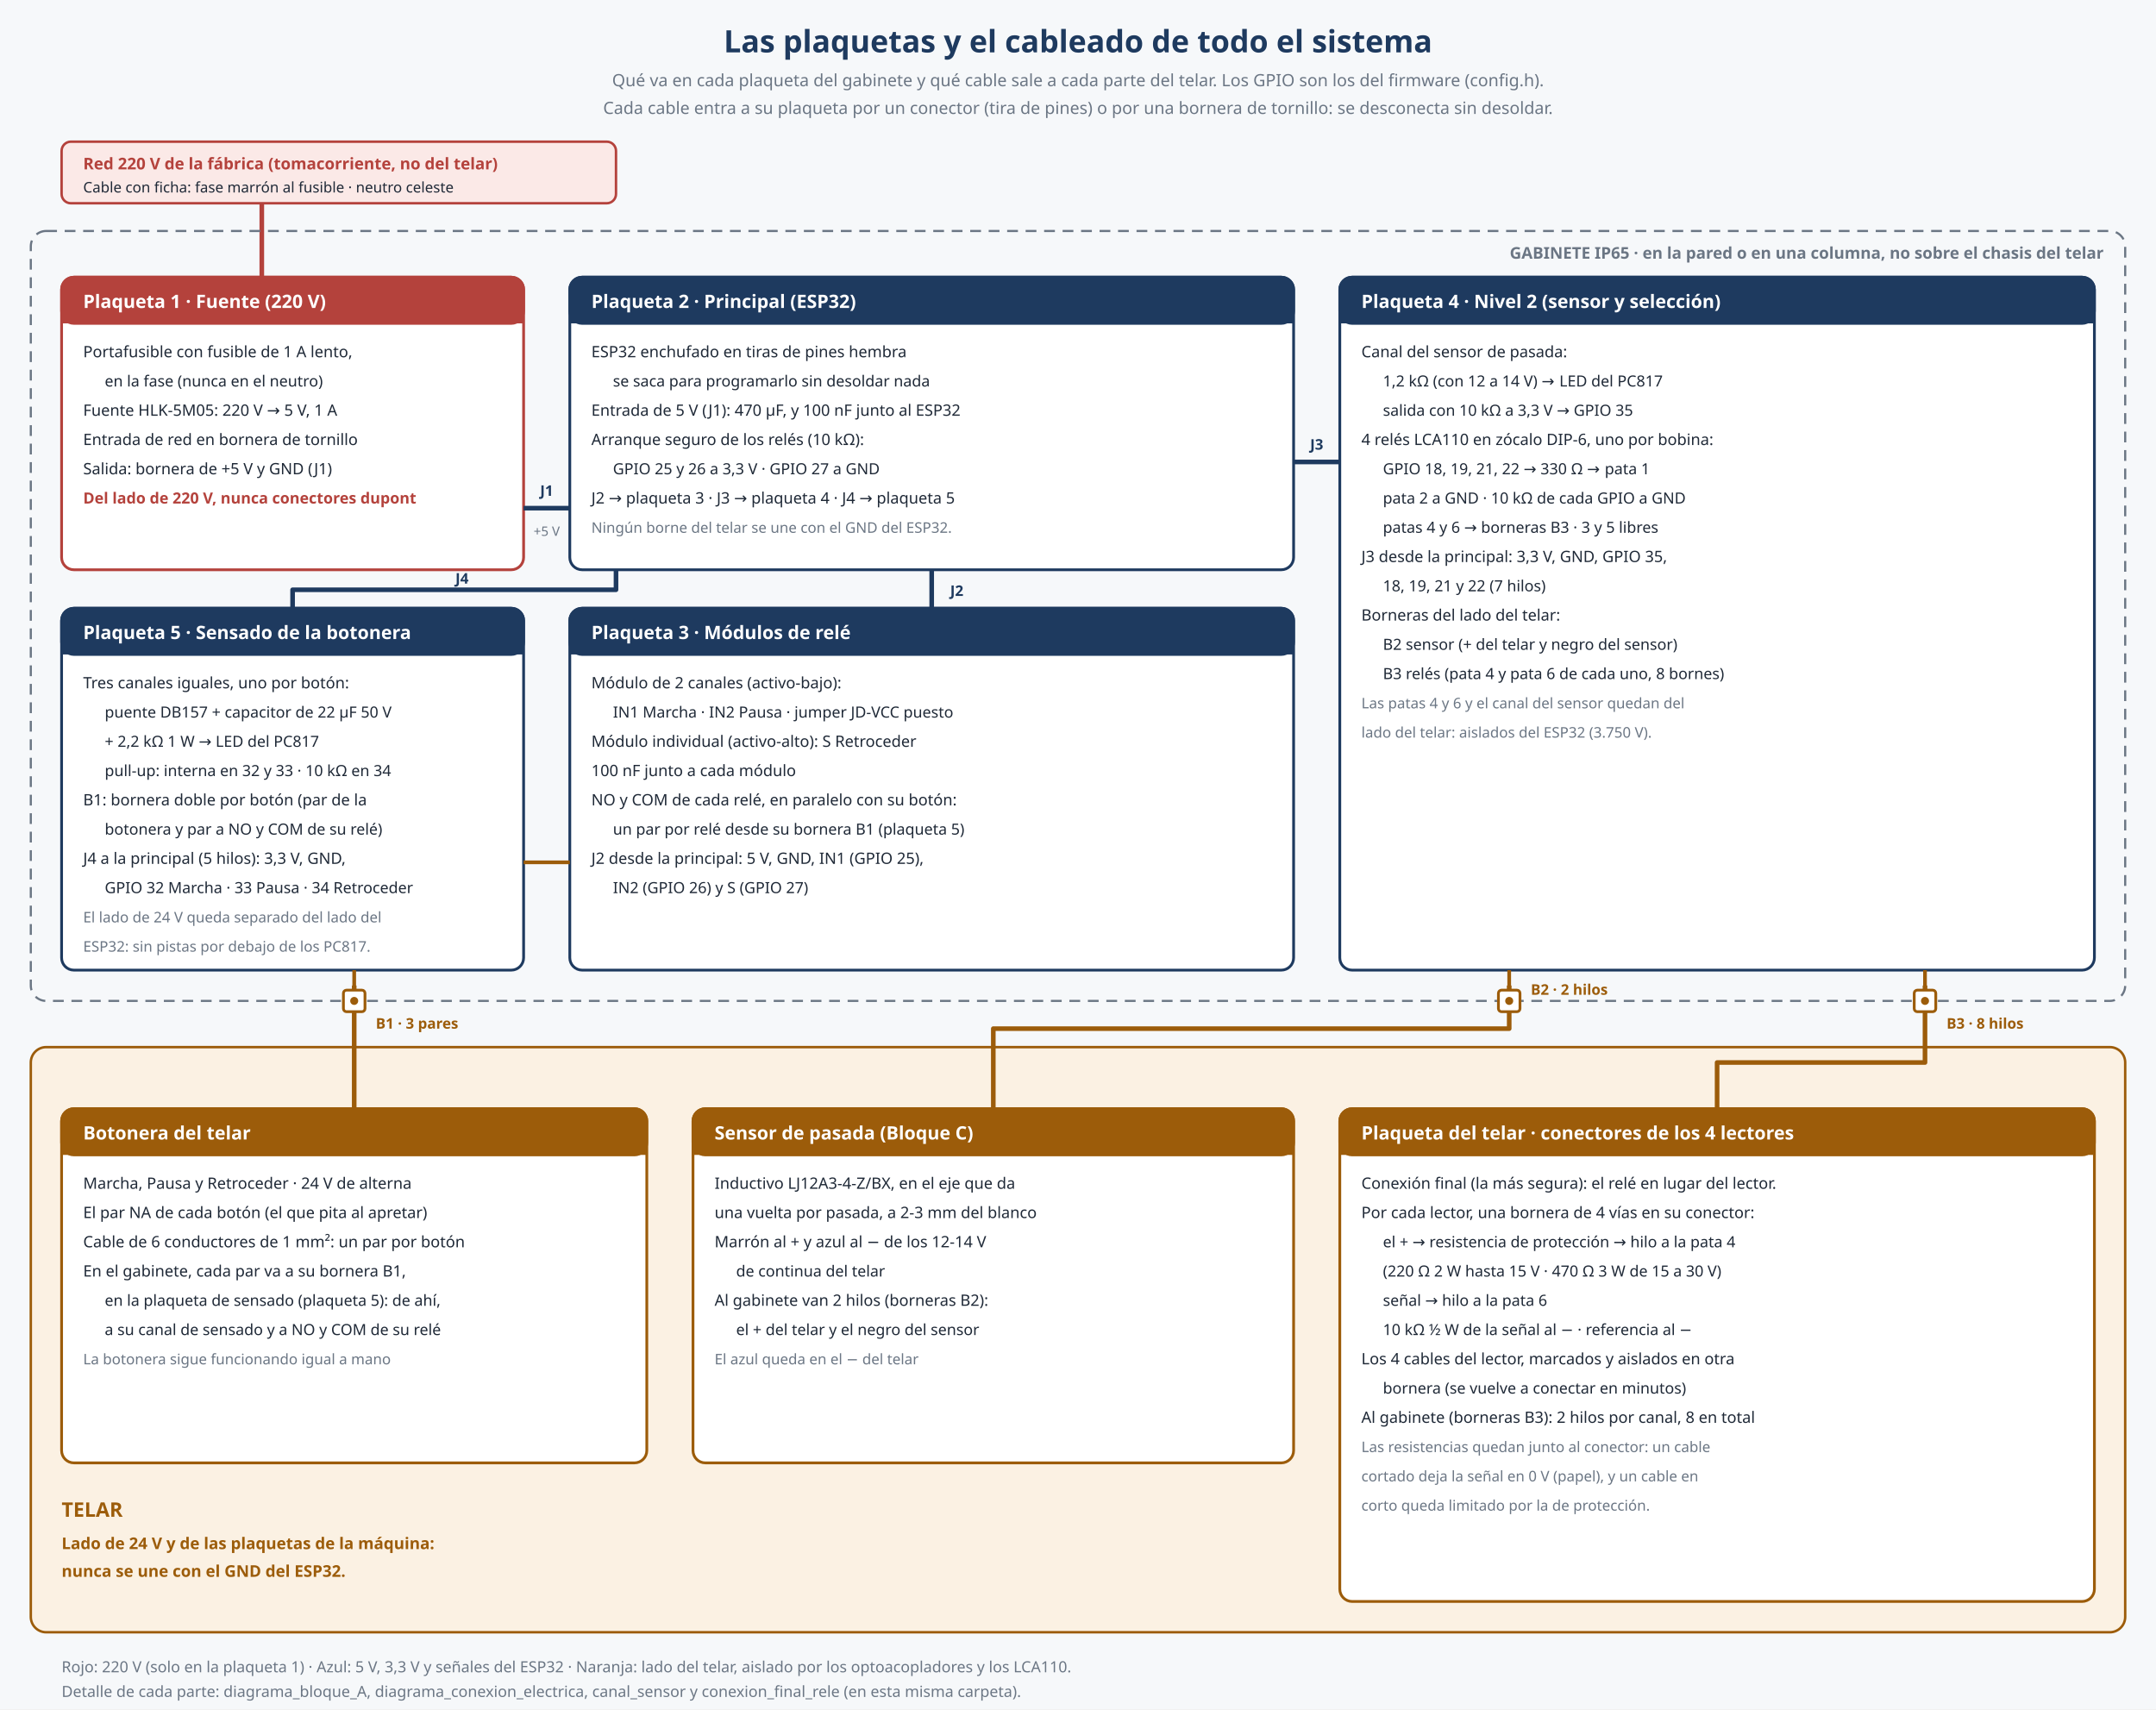
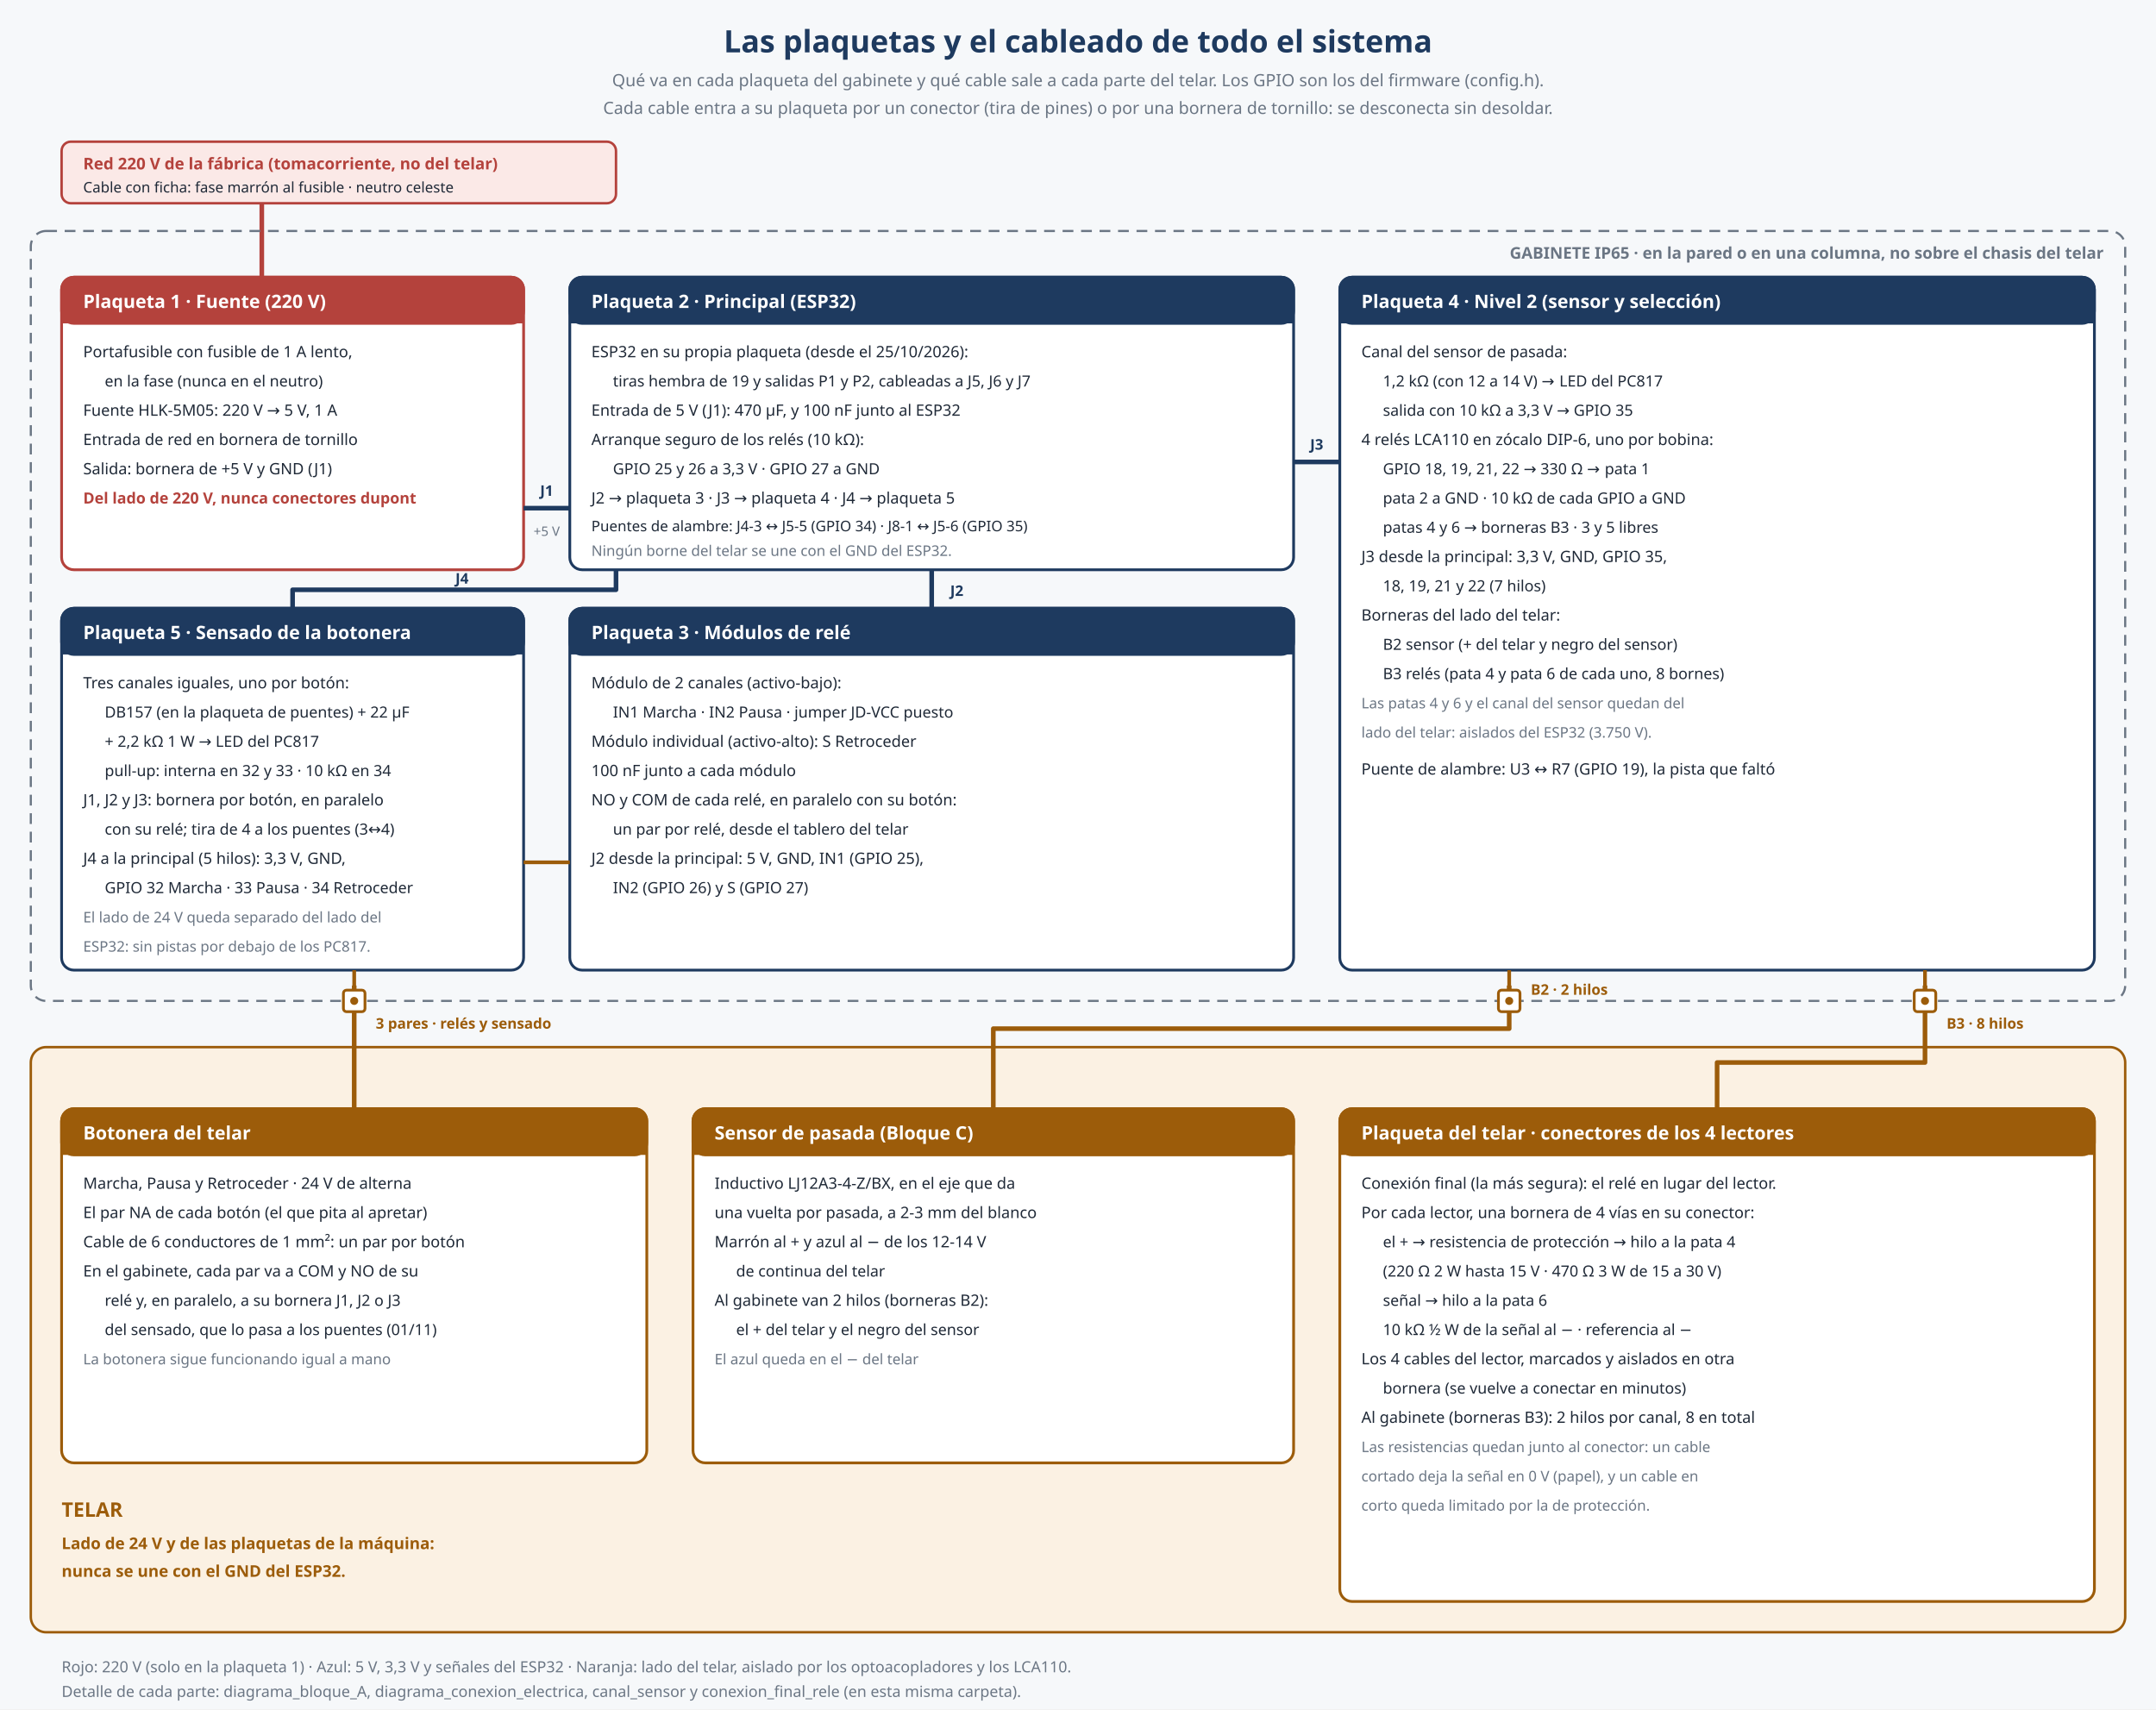
<svg xmlns="http://www.w3.org/2000/svg" viewBox="0 0 1400 1110" font-family="IBM Plex Sans, system-ui, sans-serif">
  <rect width="1400" height="1110" fill="#F6F8FA" />
  <text x="700.0" y="34" font-size="20" font-weight="bold" fill="#1E3A5F" text-anchor="middle" font-family="Questrial, IBM Plex Sans, sans-serif">Las plaquetas y el cableado de todo el sistema</text>
  <text x="700.0" y="56" font-size="11" font-weight="normal" fill="#6B7684" text-anchor="middle">Qué va en cada plaqueta del gabinete y qué cable sale a cada parte del telar. Los GPIO son los del firmware (config.h).</text>
  <text x="700.0" y="74" font-size="11" font-weight="normal" fill="#6B7684" text-anchor="middle">Cada cable entra a su plaqueta por un conector (tira de pines) o por una bornera de tornillo: se desconecta sin desoldar.</text>
  <rect x="40" y="92" width="360" height="40" rx="6" fill="#FBE9E7" stroke="#B4423C" stroke-width="1.6" />
  <text x="54" y="110" font-size="10.5" font-weight="bold" fill="#B4423C" text-anchor="start">Red 220 V de la fábrica (tomacorriente, no del telar)</text>
  <text x="54" y="125" font-size="9.5" font-weight="normal" fill="#1F2937" text-anchor="start">Cable con ficha: fase marrón al fusible · neutro celeste</text>
  <polyline points="170,132 170,180" fill="none" stroke="#B4423C" stroke-width="3" stroke-linejoin="round" />
  <rect x="20" y="150" width="1360" height="500" rx="10" fill="none" stroke="#6B7684" stroke-width="1.4" stroke-dasharray="7 5" />
  <text x="1366" y="168" font-size="10.5" font-weight="bold" fill="#6B7684" text-anchor="end">GABINETE IP65 · en la pared o en una columna, no sobre el chasis del telar</text>
  <rect x="40" y="180" width="300" height="190" rx="8" fill="#FFFFFF" stroke="#B4423C" stroke-width="1.8" />
  <rect x="40" y="180" width="300" height="30" rx="8" fill="#B4423C" stroke="#B4423C" stroke-width="1.8" />
  <rect x="40" y="196" width="300" height="14" rx="0" fill="#B4423C" stroke="#B4423C" stroke-width="0" />
  <text x="54" y="200" font-size="12" font-weight="bold" fill="#FFFFFF" text-anchor="start">Plaqueta 1 · Fuente (220 V)</text>
  <text x="54" y="232" font-size="10.2" font-weight="normal" fill="#1F2937" text-anchor="start">Portafusible con fusible de 1 A lento,</text>
  <text x="68" y="251" font-size="10" font-weight="normal" fill="#1F2937" text-anchor="start">en la fase (nunca en el neutro)</text>
  <text x="54" y="270" font-size="10.2" font-weight="normal" fill="#1F2937" text-anchor="start">Fuente HLK-5M05: 220 V → 5 V, 1 A</text>
  <text x="54" y="289" font-size="10.2" font-weight="normal" fill="#1F2937" text-anchor="start">Entrada de red en bornera de tornillo</text>
  <text x="54" y="308" font-size="10.2" font-weight="normal" fill="#1F2937" text-anchor="start">Salida: bornera de +5 V y GND (J1)</text>
  <text x="54" y="327" font-size="10" font-weight="bold" fill="#B4423C" text-anchor="start">Del lado de 220 V, nunca conectores dupont</text>
  <rect x="40" y="395" width="300" height="235" rx="8" fill="#FFFFFF" stroke="#1E3A5F" stroke-width="1.8" />
  <rect x="40" y="395" width="300" height="30" rx="8" fill="#1E3A5F" stroke="#1E3A5F" stroke-width="1.8" />
  <rect x="40" y="411" width="300" height="14" rx="0" fill="#1E3A5F" stroke="#1E3A5F" stroke-width="0" />
  <text x="54" y="415" font-size="12" font-weight="bold" fill="#FFFFFF" text-anchor="start">Plaqueta 5 · Sensado de la botonera</text>
  <text x="54" y="447" font-size="10.2" font-weight="normal" fill="#1F2937" text-anchor="start">Tres canales iguales, uno por botón:</text>
-   <text x="68" y="466" font-size="10" font-weight="normal" fill="#1F2937" text-anchor="start">puente DB157 + capacitor de 22 µF 50 V</text>
+   <text x="68" y="466" font-size="10" font-weight="normal" fill="#1F2937" text-anchor="start">DB157 (en la plaqueta de puentes) + 22 µF</text>
  <text x="68" y="485" font-size="10" font-weight="normal" fill="#1F2937" text-anchor="start">+ 2,2 kΩ 1 W → LED del PC817</text>
  <text x="68" y="504" font-size="10" font-weight="normal" fill="#1F2937" text-anchor="start">pull-up: interna en 32 y 33 · 10 kΩ en 34</text>
-   <text x="54" y="523" font-size="10.2" font-weight="normal" fill="#1F2937" text-anchor="start">B1: bornera doble por botón (par de la</text>
-   <text x="68" y="542" font-size="10" font-weight="normal" fill="#1F2937" text-anchor="start">botonera y par a NO y COM de su relé)</text>
+   <text x="54" y="523" font-size="10.2" font-weight="normal" fill="#1F2937" text-anchor="start">J1, J2 y J3: bornera por botón, en paralelo</text>
+   <text x="68" y="542" font-size="10" font-weight="normal" fill="#1F2937" text-anchor="start">con su relé; tira de 4 a los puentes (3↔4)</text>
  <text x="54" y="561" font-size="10.2" font-weight="normal" fill="#1F2937" text-anchor="start">J4 a la principal (5 hilos): 3,3 V, GND,</text>
  <text x="68" y="580" font-size="10" font-weight="normal" fill="#1F2937" text-anchor="start">GPIO 32 Marcha · 33 Pausa · 34 Retroceder</text>
  <text x="54" y="599" font-size="9.5" font-weight="normal" fill="#6B7684" text-anchor="start">El lado de 24 V queda separado del lado del</text>
  <text x="54" y="618" font-size="9.5" font-weight="normal" fill="#6B7684" text-anchor="start">ESP32: sin pistas por debajo de los PC817.</text>
  <rect x="370" y="395" width="470" height="235" rx="8" fill="#FFFFFF" stroke="#1E3A5F" stroke-width="1.8" />
  <rect x="370" y="395" width="470" height="30" rx="8" fill="#1E3A5F" stroke="#1E3A5F" stroke-width="1.8" />
  <rect x="370" y="411" width="470" height="14" rx="0" fill="#1E3A5F" stroke="#1E3A5F" stroke-width="0" />
  <text x="384" y="415" font-size="12" font-weight="bold" fill="#FFFFFF" text-anchor="start">Plaqueta 3 · Módulos de relé</text>
  <text x="384" y="447" font-size="10.2" font-weight="normal" fill="#1F2937" text-anchor="start">Módulo de 2 canales (activo-bajo):</text>
  <text x="398" y="466" font-size="10" font-weight="normal" fill="#1F2937" text-anchor="start">IN1 Marcha · IN2 Pausa · jumper JD-VCC puesto</text>
  <text x="384" y="485" font-size="10.2" font-weight="normal" fill="#1F2937" text-anchor="start">Módulo individual (activo-alto): S Retroceder</text>
  <text x="384" y="504" font-size="10.2" font-weight="normal" fill="#1F2937" text-anchor="start">100 nF junto a cada módulo</text>
  <text x="384" y="523" font-size="10.2" font-weight="normal" fill="#1F2937" text-anchor="start">NO y COM de cada relé, en paralelo con su botón:</text>
-   <text x="398" y="542" font-size="10" font-weight="normal" fill="#1F2937" text-anchor="start">un par por relé desde su bornera B1 (plaqueta 5)</text>
+   <text x="398" y="542" font-size="10" font-weight="normal" fill="#1F2937" text-anchor="start">un par por relé, desde el tablero del telar</text>
  <text x="384" y="561" font-size="10.2" font-weight="normal" fill="#1F2937" text-anchor="start">J2 desde la principal: 5 V, GND, IN1 (GPIO 25),</text>
  <text x="398" y="580" font-size="10" font-weight="normal" fill="#1F2937" text-anchor="start">IN2 (GPIO 26) y S (GPIO 27)</text>
  <rect x="370" y="180" width="470" height="190" rx="8" fill="#FFFFFF" stroke="#1E3A5F" stroke-width="1.8" />
  <rect x="370" y="180" width="470" height="30" rx="8" fill="#1E3A5F" stroke="#1E3A5F" stroke-width="1.8" />
  <rect x="370" y="196" width="470" height="14" rx="0" fill="#1E3A5F" stroke="#1E3A5F" stroke-width="0" />
  <text x="384" y="200" font-size="12" font-weight="bold" fill="#FFFFFF" text-anchor="start">Plaqueta 2 · Principal (ESP32)</text>
-   <text x="384" y="232" font-size="10.2" font-weight="normal" fill="#1F2937" text-anchor="start">ESP32 enchufado en tiras de pines hembra</text>
-   <text x="398" y="251" font-size="10" font-weight="normal" fill="#1F2937" text-anchor="start">se saca para programarlo sin desoldar nada</text>
+   <text x="384" y="232" font-size="10.2" font-weight="normal" fill="#1F2937" text-anchor="start">ESP32 en su propia plaqueta (desde el 25/10/2026):</text>
+   <text x="398" y="251" font-size="10" font-weight="normal" fill="#1F2937" text-anchor="start">tiras hembra de 19 y salidas P1 y P2, cableadas a J5, J6 y J7</text>
  <text x="384" y="270" font-size="10.2" font-weight="normal" fill="#1F2937" text-anchor="start">Entrada de 5 V (J1): 470 µF, y 100 nF junto al ESP32</text>
  <text x="384" y="289" font-size="10.2" font-weight="normal" fill="#1F2937" text-anchor="start">Arranque seguro de los relés (10 kΩ):</text>
  <text x="398" y="308" font-size="10" font-weight="normal" fill="#1F2937" text-anchor="start">GPIO 25 y 26 a 3,3 V · GPIO 27 a GND</text>
  <text x="384" y="327" font-size="10.2" font-weight="normal" fill="#1F2937" text-anchor="start">J2 → plaqueta 3 · J3 → plaqueta 4 · J4 → plaqueta 5</text>
-   <text x="384" y="346" font-size="9.5" font-weight="normal" fill="#6B7684" text-anchor="start">Ningún borne del telar se une con el GND del ESP32.</text>
+   <text x="384" y="345" font-size="9.5" font-weight="normal" fill="#1F2937" text-anchor="start">Puentes de alambre: J4-3 ↔ J5-5 (GPIO 34) · J8-1 ↔ J5-6 (GPIO 35)</text>
+   <text x="384" y="361" font-size="9.5" font-weight="normal" fill="#6B7684" text-anchor="start">Ningún borne del telar se une con el GND del ESP32.</text>
  <rect x="870" y="180" width="490" height="450" rx="8" fill="#FFFFFF" stroke="#1E3A5F" stroke-width="1.8" />
  <rect x="870" y="180" width="490" height="30" rx="8" fill="#1E3A5F" stroke="#1E3A5F" stroke-width="1.8" />
  <rect x="870" y="196" width="490" height="14" rx="0" fill="#1E3A5F" stroke="#1E3A5F" stroke-width="0" />
  <text x="884" y="200" font-size="12" font-weight="bold" fill="#FFFFFF" text-anchor="start">Plaqueta 4 · Nivel 2 (sensor y selección)</text>
  <text x="884" y="232" font-size="10.2" font-weight="normal" fill="#1F2937" text-anchor="start">Canal del sensor de pasada:</text>
  <text x="898" y="251" font-size="10" font-weight="normal" fill="#1F2937" text-anchor="start">1,2 kΩ (con 12 a 14 V) → LED del PC817</text>
  <text x="898" y="270" font-size="10" font-weight="normal" fill="#1F2937" text-anchor="start">salida con 10 kΩ a 3,3 V → GPIO 35</text>
  <text x="884" y="289" font-size="10.2" font-weight="normal" fill="#1F2937" text-anchor="start">4 relés LCA110 en zócalo DIP-6, uno por bobina:</text>
  <text x="898" y="308" font-size="10" font-weight="normal" fill="#1F2937" text-anchor="start">GPIO 18, 19, 21, 22 → 330 Ω → pata 1</text>
  <text x="898" y="327" font-size="10" font-weight="normal" fill="#1F2937" text-anchor="start">pata 2 a GND · 10 kΩ de cada GPIO a GND</text>
  <text x="898" y="346" font-size="10" font-weight="normal" fill="#1F2937" text-anchor="start">patas 4 y 6 → borneras B3 · 3 y 5 libres</text>
  <text x="884" y="365" font-size="10.2" font-weight="normal" fill="#1F2937" text-anchor="start">J3 desde la principal: 3,3 V, GND, GPIO 35,</text>
  <text x="898" y="384" font-size="10" font-weight="normal" fill="#1F2937" text-anchor="start">18, 19, 21 y 22 (7 hilos)</text>
  <text x="884" y="403" font-size="10.2" font-weight="normal" fill="#1F2937" text-anchor="start">Borneras del lado del telar:</text>
  <text x="898" y="422" font-size="10" font-weight="normal" fill="#1F2937" text-anchor="start">B2 sensor (+ del telar y negro del sensor)</text>
  <text x="898" y="441" font-size="10" font-weight="normal" fill="#1F2937" text-anchor="start">B3 relés (pata 4 y pata 6 de cada uno, 8 bornes)</text>
  <text x="884" y="460" font-size="9.5" font-weight="normal" fill="#6B7684" text-anchor="start">Las patas 4 y 6 y el canal del sensor quedan del</text>
  <text x="884" y="479" font-size="9.5" font-weight="normal" fill="#6B7684" text-anchor="start">lado del telar: aislados del ESP32 (3.750 V).</text>
+   <text x="884" y="503" font-size="10.2" font-weight="normal" fill="#1F2937" text-anchor="start">Puente de alambre: U3 ↔ R7 (GPIO 19), la pista que faltó</text>
  <line x1="340" y1="330" x2="370" y2="330" stroke="#1E3A5F" stroke-width="3" />
  <text x="355" y="322" font-size="9.5" font-weight="bold" fill="#1E3A5F" text-anchor="middle">J1</text>
  <text x="355" y="348" font-size="8.5" font-weight="normal" fill="#6B7684" text-anchor="middle">+5 V</text>
  <line x1="605" y1="370" x2="605" y2="395" stroke="#1E3A5F" stroke-width="3" />
  <text x="617" y="387" font-size="9.5" font-weight="bold" fill="#1E3A5F" text-anchor="start">J2</text>
  <line x1="840" y1="300" x2="870" y2="300" stroke="#1E3A5F" stroke-width="3" />
  <text x="855" y="292" font-size="9.5" font-weight="bold" fill="#1E3A5F" text-anchor="middle">J3</text>
  <polyline points="400,370 400,383 190,383 190,395" fill="none" stroke="#1E3A5F" stroke-width="3" stroke-linejoin="round" />
  <text x="300" y="379" font-size="9.5" font-weight="bold" fill="#1E3A5F" text-anchor="middle">J4</text>
  <line x1="340" y1="560" x2="370" y2="560" stroke="#9C5C0A" stroke-width="2.4" />
  <rect x="20" y="680" width="1360" height="380" rx="10" fill="#FBF1E3" stroke="#9C5C0A" stroke-width="1.6" />
  <text x="40" y="985" font-size="13" font-weight="bold" fill="#9C5C0A" text-anchor="start">TELAR</text>
  <text x="40" y="1006" font-size="10.5" font-weight="bold" fill="#9C5C0A" text-anchor="start">Lado de 24 V y de las plaquetas de la máquina:</text>
  <text x="40" y="1024" font-size="10.5" font-weight="bold" fill="#9C5C0A" text-anchor="start">nunca se une con el GND del ESP32.</text>
  <rect x="40" y="720" width="380" height="230" rx="8" fill="#FFFFFF" stroke="#9C5C0A" stroke-width="1.8" />
  <rect x="40" y="720" width="380" height="30" rx="8" fill="#9C5C0A" stroke="#9C5C0A" stroke-width="1.8" />
  <rect x="40" y="736" width="380" height="14" rx="0" fill="#9C5C0A" stroke="#9C5C0A" stroke-width="0" />
  <text x="54" y="740" font-size="12" font-weight="bold" fill="#FFFFFF" text-anchor="start">Botonera del telar</text>
  <text x="54" y="772" font-size="10.2" font-weight="normal" fill="#1F2937" text-anchor="start">Marcha, Pausa y Retroceder · 24 V de alterna</text>
  <text x="54" y="791" font-size="10.2" font-weight="normal" fill="#1F2937" text-anchor="start">El par NA de cada botón (el que pita al apretar)</text>
  <text x="54" y="810" font-size="10.2" font-weight="normal" fill="#1F2937" text-anchor="start">Cable de 6 conductores de 1 mm²: un par por botón</text>
-   <text x="54" y="829" font-size="10.2" font-weight="normal" fill="#1F2937" text-anchor="start">En el gabinete, cada par va a su bornera B1,</text>
-   <text x="68" y="848" font-size="10" font-weight="normal" fill="#1F2937" text-anchor="start">en la plaqueta de sensado (plaqueta 5): de ahí,</text>
-   <text x="68" y="867" font-size="10" font-weight="normal" fill="#1F2937" text-anchor="start">a su canal de sensado y a NO y COM de su relé</text>
+   <text x="54" y="829" font-size="10.2" font-weight="normal" fill="#1F2937" text-anchor="start">En el gabinete, cada par va a COM y NO de su</text>
+   <text x="68" y="848" font-size="10" font-weight="normal" fill="#1F2937" text-anchor="start">relé y, en paralelo, a su bornera J1, J2 o J3</text>
+   <text x="68" y="867" font-size="10" font-weight="normal" fill="#1F2937" text-anchor="start">del sensado, que lo pasa a los puentes (01/11)</text>
  <text x="54" y="886" font-size="9.5" font-weight="normal" fill="#6B7684" text-anchor="start">La botonera sigue funcionando igual a mano</text>
  <rect x="450" y="720" width="390" height="230" rx="8" fill="#FFFFFF" stroke="#9C5C0A" stroke-width="1.8" />
  <rect x="450" y="720" width="390" height="30" rx="8" fill="#9C5C0A" stroke="#9C5C0A" stroke-width="1.8" />
  <rect x="450" y="736" width="390" height="14" rx="0" fill="#9C5C0A" stroke="#9C5C0A" stroke-width="0" />
  <text x="464" y="740" font-size="12" font-weight="bold" fill="#FFFFFF" text-anchor="start">Sensor de pasada (Bloque C)</text>
  <text x="464" y="772" font-size="10.2" font-weight="normal" fill="#1F2937" text-anchor="start">Inductivo LJ12A3-4-Z/BX, en el eje que da</text>
  <text x="464" y="791" font-size="10.2" font-weight="normal" fill="#1F2937" text-anchor="start">una vuelta por pasada, a 2-3 mm del blanco</text>
  <text x="464" y="810" font-size="10.2" font-weight="normal" fill="#1F2937" text-anchor="start">Marrón al + y azul al − de los 12-14 V</text>
  <text x="478" y="829" font-size="10" font-weight="normal" fill="#1F2937" text-anchor="start">de continua del telar</text>
  <text x="464" y="848" font-size="10.2" font-weight="normal" fill="#1F2937" text-anchor="start">Al gabinete van 2 hilos (borneras B2):</text>
  <text x="478" y="867" font-size="10" font-weight="normal" fill="#1F2937" text-anchor="start">el + del telar y el negro del sensor</text>
  <text x="464" y="886" font-size="9.5" font-weight="normal" fill="#6B7684" text-anchor="start">El azul queda en el − del telar</text>
  <rect x="870" y="720" width="490" height="320" rx="8" fill="#FFFFFF" stroke="#9C5C0A" stroke-width="1.8" />
  <rect x="870" y="720" width="490" height="30" rx="8" fill="#9C5C0A" stroke="#9C5C0A" stroke-width="1.8" />
  <rect x="870" y="736" width="490" height="14" rx="0" fill="#9C5C0A" stroke="#9C5C0A" stroke-width="0" />
  <text x="884" y="740" font-size="12" font-weight="bold" fill="#FFFFFF" text-anchor="start">Plaqueta del telar · conectores de los 4 lectores</text>
  <text x="884" y="772" font-size="10.2" font-weight="normal" fill="#1F2937" text-anchor="start">Conexión final (la más segura): el relé en lugar del lector.</text>
  <text x="884" y="791" font-size="10.2" font-weight="normal" fill="#1F2937" text-anchor="start">Por cada lector, una bornera de 4 vías en su conector:</text>
  <text x="898" y="810" font-size="10" font-weight="normal" fill="#1F2937" text-anchor="start">el + → resistencia de protección → hilo a la pata 4</text>
  <text x="898" y="829" font-size="10" font-weight="normal" fill="#1F2937" text-anchor="start">(220 Ω 2 W hasta 15 V · 470 Ω 3 W de 15 a 30 V)</text>
  <text x="898" y="848" font-size="10" font-weight="normal" fill="#1F2937" text-anchor="start">señal → hilo a la pata 6</text>
  <text x="898" y="867" font-size="10" font-weight="normal" fill="#1F2937" text-anchor="start">10 kΩ ½ W de la señal al − · referencia al −</text>
  <text x="884" y="886" font-size="10.2" font-weight="normal" fill="#1F2937" text-anchor="start">Los 4 cables del lector, marcados y aislados en otra</text>
  <text x="898" y="905" font-size="10" font-weight="normal" fill="#1F2937" text-anchor="start">bornera (se vuelve a conectar en minutos)</text>
  <text x="884" y="924" font-size="10.2" font-weight="normal" fill="#1F2937" text-anchor="start">Al gabinete (borneras B3): 2 hilos por canal, 8 en total</text>
  <text x="884" y="943" font-size="9.5" font-weight="normal" fill="#6B7684" text-anchor="start">Las resistencias quedan junto al conector: un cable</text>
  <text x="884" y="962" font-size="9.5" font-weight="normal" fill="#6B7684" text-anchor="start">cortado deja la señal en 0 V (papel), y un cable en</text>
  <text x="884" y="981" font-size="9.5" font-weight="normal" fill="#6B7684" text-anchor="start">corto queda limitado por la de protección.</text>
  <polyline points="230,720 230,668 230,640" fill="none" stroke="#9C5C0A" stroke-width="3" stroke-linejoin="round" />
  <rect x="223" y="643" width="14" height="14" rx="2" fill="#FFFFFF" stroke="#9C5C0A" stroke-width="1.8" />
  <circle cx="230" cy="650" r="2.6" fill="#9C5C0A" />
-   <text x="244" y="668" font-size="9.5" font-weight="bold" fill="#9C5C0A" text-anchor="start">B1 · 3 pares</text>
+   <text x="244" y="668" font-size="9.5" font-weight="bold" fill="#9C5C0A" text-anchor="start">3 pares · relés y sensado</text>
  <polyline points="230,643 230,630" fill="none" stroke="#9C5C0A" stroke-width="2.4" stroke-linejoin="round" />
  <polyline points="645,720 645,668 980,668 980,640" fill="none" stroke="#9C5C0A" stroke-width="3" stroke-linejoin="round" />
  <rect x="973" y="643" width="14" height="14" rx="2" fill="#FFFFFF" stroke="#9C5C0A" stroke-width="1.8" />
  <circle cx="980" cy="650" r="2.6" fill="#9C5C0A" />
  <text x="994" y="646" font-size="9.5" font-weight="bold" fill="#9C5C0A" text-anchor="start">B2 · 2 hilos</text>
  <polyline points="980,643 980,630" fill="none" stroke="#9C5C0A" stroke-width="2.4" stroke-linejoin="round" />
  <polyline points="1115,720 1115,690 1250,690 1250,640" fill="none" stroke="#9C5C0A" stroke-width="3" stroke-linejoin="round" />
  <rect x="1243" y="643" width="14" height="14" rx="2" fill="#FFFFFF" stroke="#9C5C0A" stroke-width="1.8" />
  <circle cx="1250" cy="650" r="2.6" fill="#9C5C0A" />
  <text x="1264" y="668" font-size="9.5" font-weight="bold" fill="#9C5C0A" text-anchor="start">B3 · 8 hilos</text>
  <polyline points="1250,643 1250,630" fill="none" stroke="#9C5C0A" stroke-width="2.4" stroke-linejoin="round" />
  <text x="40" y="1086" font-size="10" font-weight="normal" fill="#6B7684" text-anchor="start">Rojo: 220 V (solo en la plaqueta 1) · Azul: 5 V, 3,3 V y señales del ESP32 · Naranja: lado del telar, aislado por los optoacopladores y los LCA110.</text>
  <text x="40" y="1102" font-size="10" font-weight="normal" fill="#6B7684" text-anchor="start">Detalle de cada parte: diagrama_bloque_A, diagrama_conexion_electrica, canal_sensor y conexion_final_rele (en esta misma carpeta).</text>
</svg>
